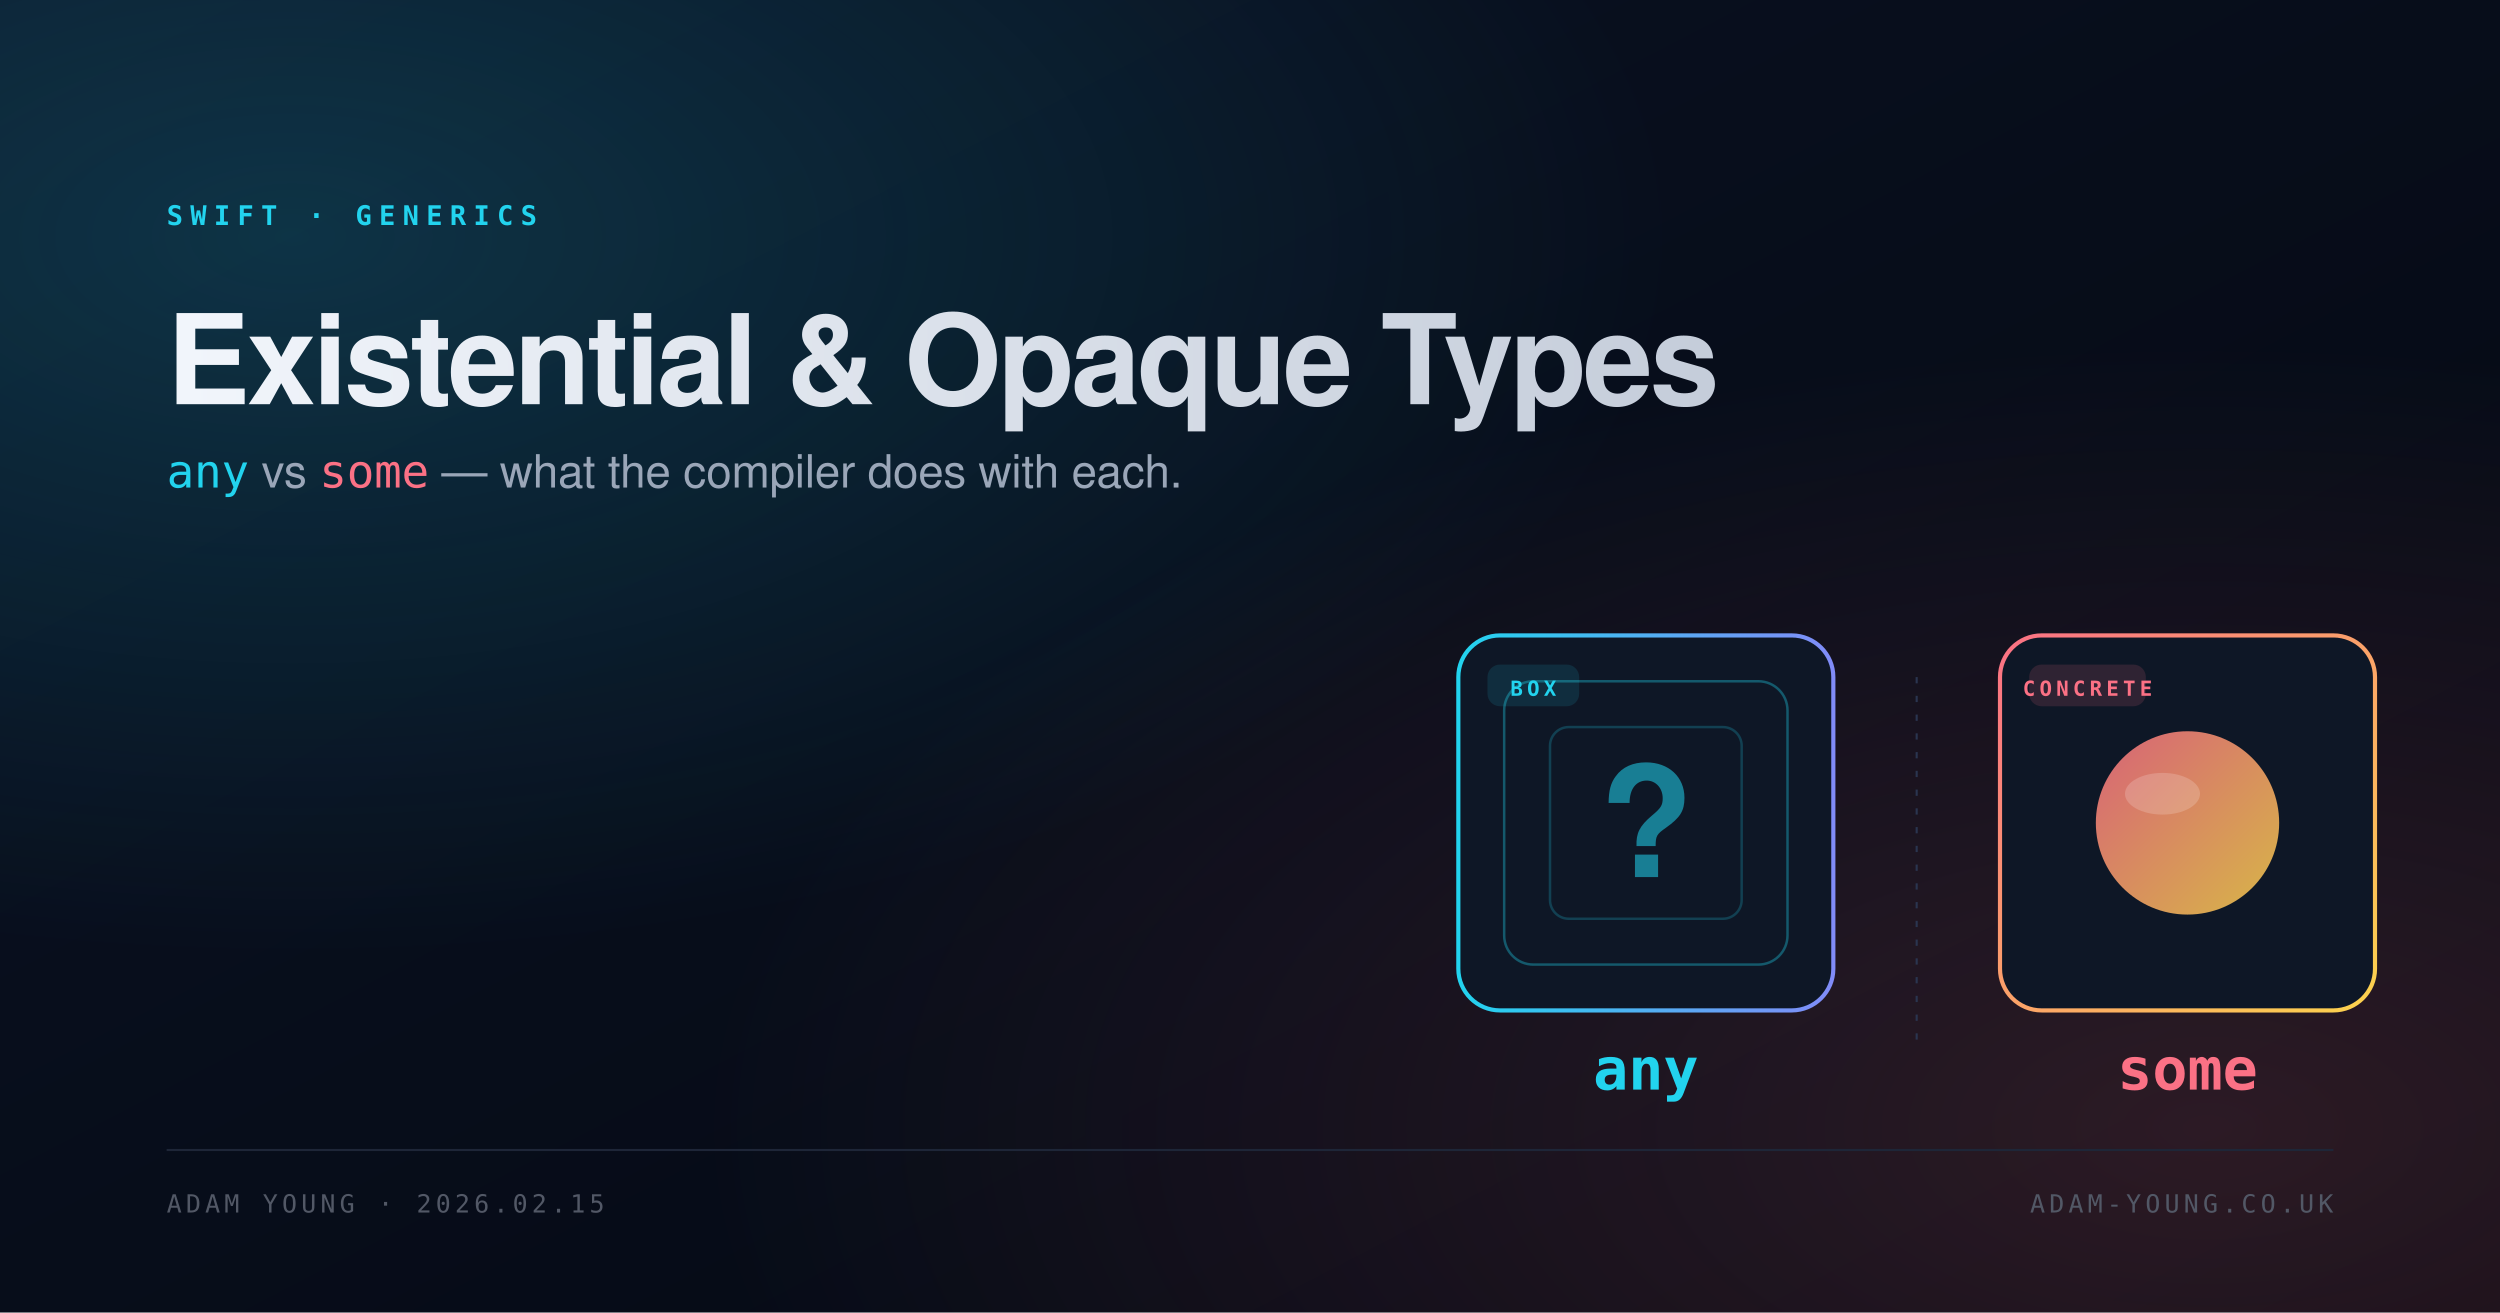
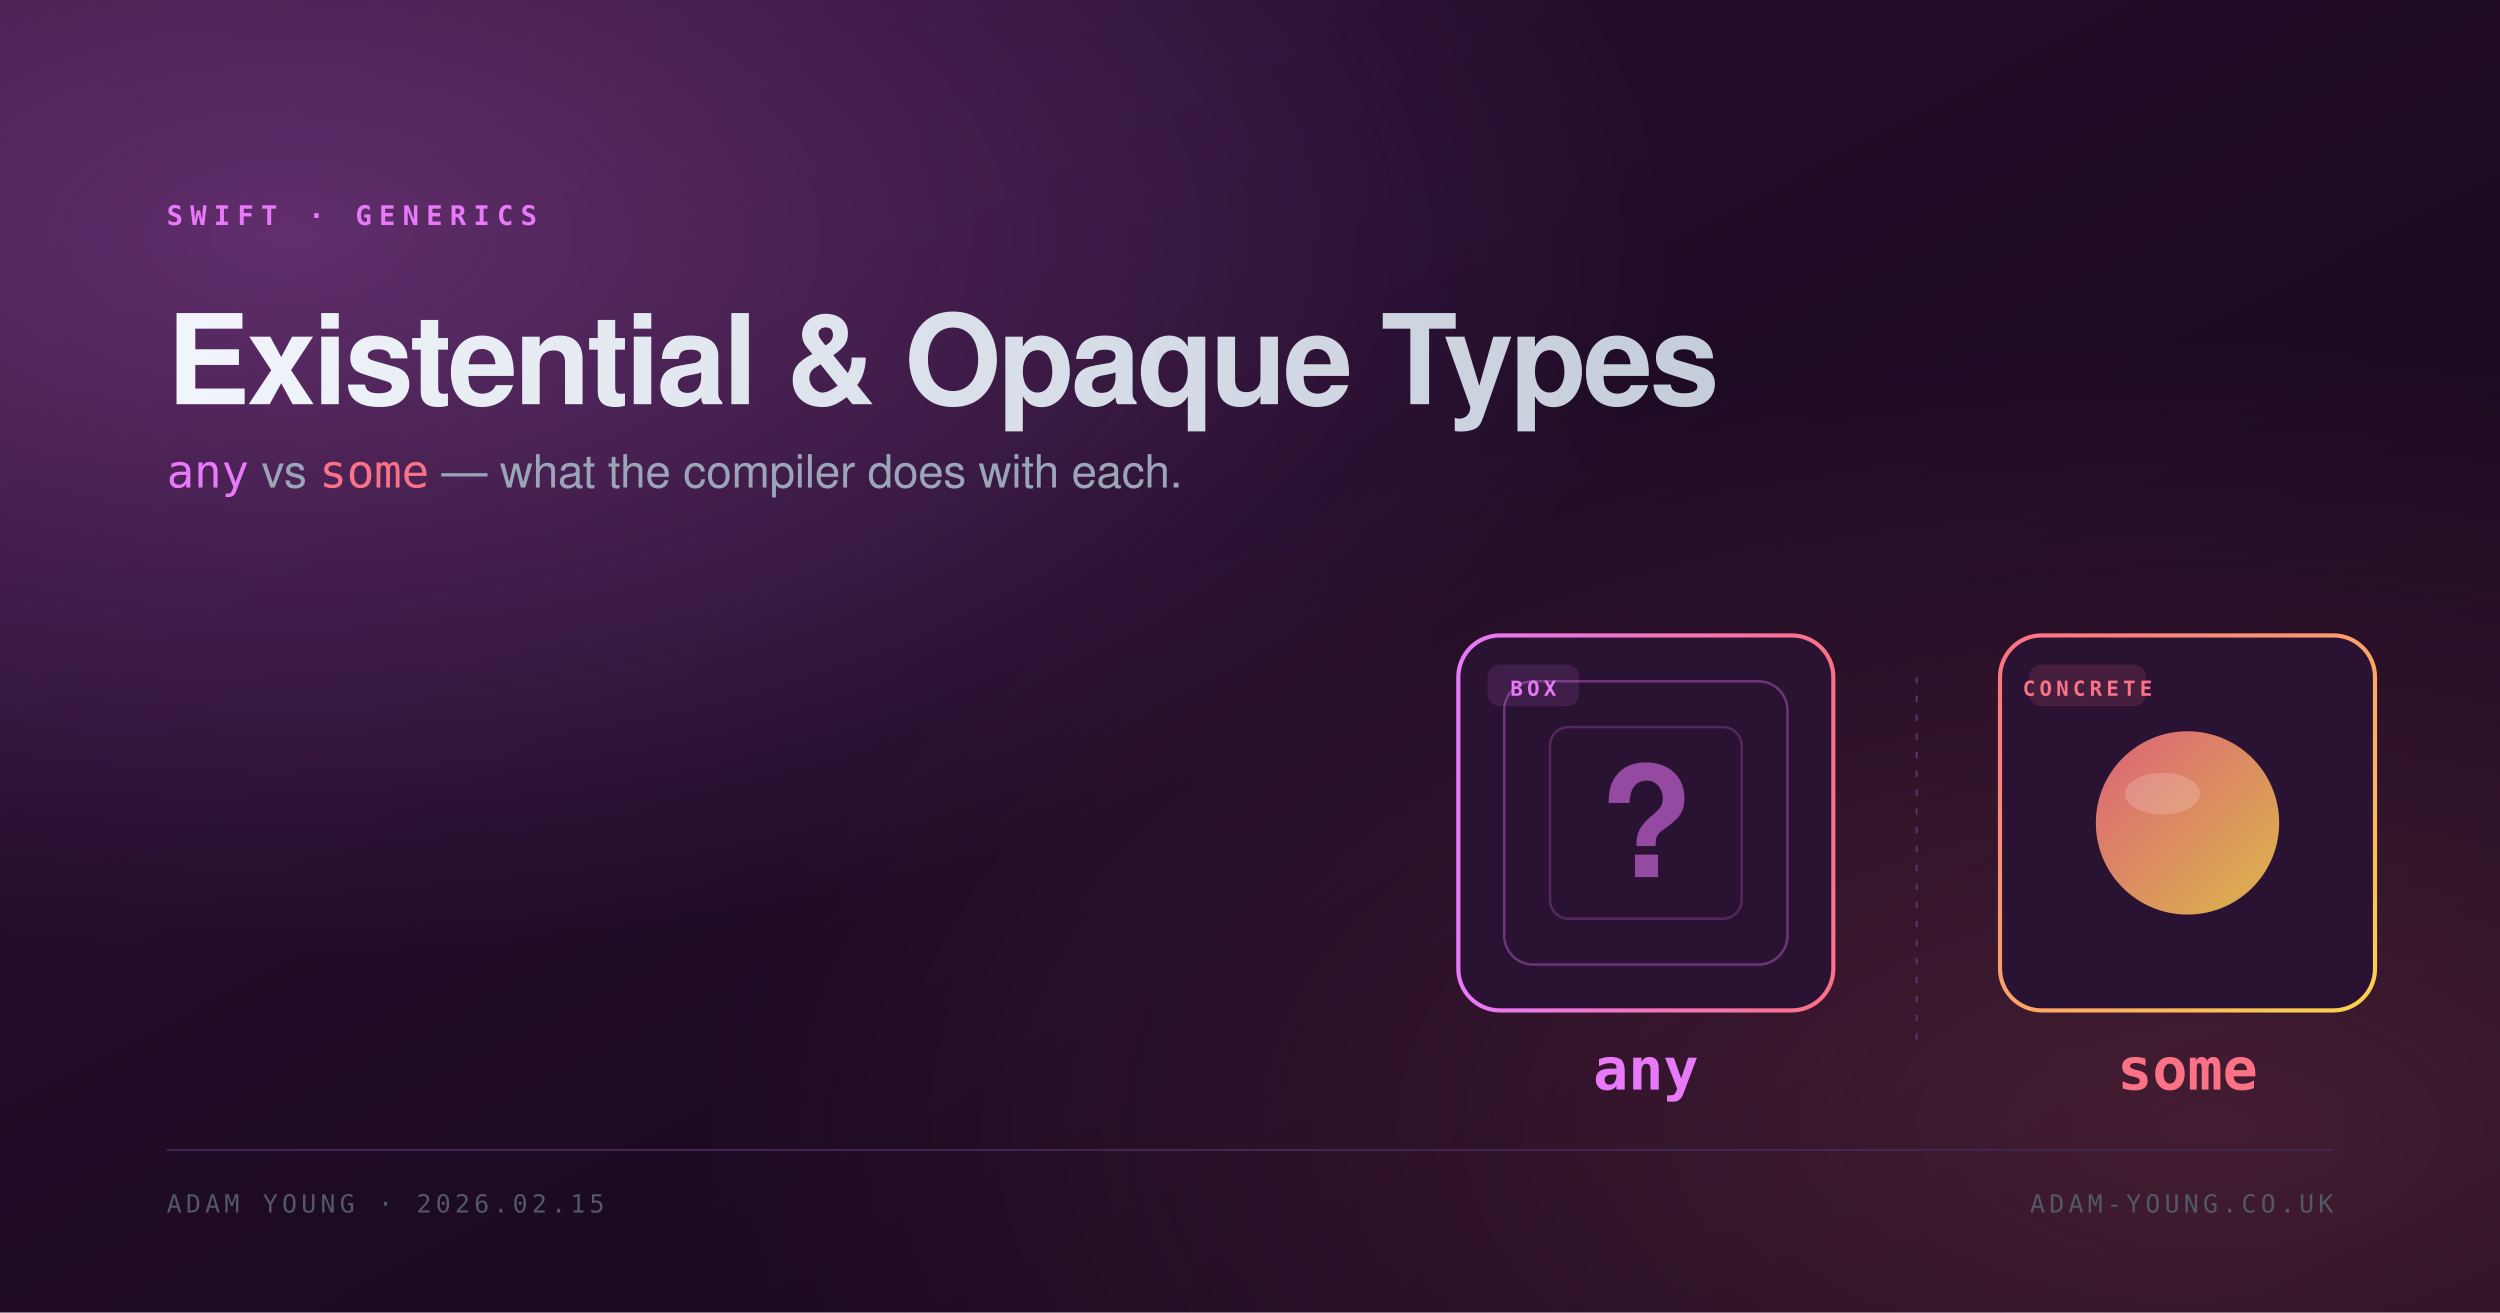
<svg xmlns="http://www.w3.org/2000/svg" viewBox="0 0 1200 630" role="img" aria-label="Existential and Opaque Types in Swift — two contrasting glyphs: a hollow box labelled 'any' and a frame containing a single filled disc labelled 'some'.">
  <defs>
    <linearGradient id="bg" x1="0%" y1="0%" x2="100%" y2="100%">
-       <stop offset="0%" stop-color="#0a1224" />
-       <stop offset="100%" stop-color="#040810" />
+       <stop offset="0%" stop-color="#2a0f33" />
+       <stop offset="100%" stop-color="#120618" />
    </linearGradient>
    <radialGradient id="aurora1" cx="12%" cy="18%" r="55%">
-       <stop offset="0%" stop-color="#22d3ee" stop-opacity="0.18" />
-       <stop offset="100%" stop-color="#22d3ee" stop-opacity="0" />
+       <stop offset="0%" stop-color="#e879f9" stop-opacity="0.30" />
+       <stop offset="100%" stop-color="#e879f9" stop-opacity="0" />
    </radialGradient>
    <radialGradient id="aurora2" cx="88%" cy="86%" r="60%">
-       <stop offset="0%" stop-color="#fb7185" stop-opacity="0.16" />
+       <stop offset="0%" stop-color="#fb7185" stop-opacity="0.20" />
      <stop offset="100%" stop-color="#fb7185" stop-opacity="0" />
    </radialGradient>
    <linearGradient id="title" x1="0%" y1="0%" x2="100%" y2="0%">
      <stop offset="0%" stop-color="#f1f5fb" />
      <stop offset="100%" stop-color="#c5cdda" />
    </linearGradient>
    <linearGradient id="accent" x1="0%" y1="0%" x2="100%" y2="0%">
-       <stop offset="0%" stop-color="#22d3ee" />
-       <stop offset="100%" stop-color="#818cf8" />
+       <stop offset="0%" stop-color="#e879f9" />
+       <stop offset="100%" stop-color="#fb7185" />
    </linearGradient>
    <linearGradient id="some-grad" x1="0%" y1="0%" x2="100%" y2="100%">
      <stop offset="0%" stop-color="#fb7185" />
      <stop offset="100%" stop-color="#fcd34d" />
    </linearGradient>
  </defs>
  <rect width="1200" height="630" fill="url(#bg)" />
  <rect width="1200" height="630" fill="url(#aurora1)" />
  <rect width="1200" height="630" fill="url(#aurora2)" />
  <line x1="80" y1="82" x2="142" y2="82" stroke="url(#accent)" stroke-width="2" stroke-linecap="round" />
-   <text x="80" y="108" font-family="ui-monospace, SF Mono, Menlo, monospace" font-size="13" font-weight="600" fill="#22d3ee" letter-spacing="3.5">SWIFT  ·  GENERICS</text>
+   <text x="80" y="108" font-family="ui-monospace, SF Mono, Menlo, monospace" font-size="13" font-weight="600" fill="#e879f9" letter-spacing="3.5">SWIFT  ·  GENERICS</text>
  <text x="80" y="194" font-family="-apple-system, SF Pro Display, Helvetica, Arial, sans-serif" font-size="60" font-weight="700" fill="url(#title)" letter-spacing="-1.6">Existential &amp; Opaque Types</text>
  <text x="80" y="234" font-family="-apple-system, SF Pro Text, Helvetica, Arial, sans-serif" font-size="22" font-weight="400" fill="#9aa6b8" letter-spacing="-0.1">
-     <tspan font-family="ui-monospace, SF Mono, Menlo, monospace" fill="#22d3ee">any</tspan> vs <tspan font-family="ui-monospace, SF Mono, Menlo, monospace" fill="#fb7185">some</tspan> — what the compiler does with each.</text>
+     <tspan font-family="ui-monospace, SF Mono, Menlo, monospace" fill="#e879f9">any</tspan> vs <tspan font-family="ui-monospace, SF Mono, Menlo, monospace" fill="#fb7185">some</tspan> — what the compiler does with each.</text>
  <g transform="translate(700, 305)" fill="none">
    <g>
-       <rect x="0" y="0" width="180" height="180" rx="20" fill="#0e1726" stroke="url(#accent)" stroke-width="2" />
-       <rect x="22" y="22" width="136" height="136" rx="14" fill="none" stroke="#22d3ee" stroke-width="1.2" stroke-opacity="0.35" />
-       <rect x="44" y="44" width="92" height="92" rx="9" fill="none" stroke="#22d3ee" stroke-width="1.2" stroke-opacity="0.22" />
-       <text x="90" y="116" text-anchor="middle" font-family="-apple-system, SF Pro Display, Helvetica, Arial, sans-serif" font-size="74" font-weight="700" fill="#22d3ee" fill-opacity="0.55">?</text>
-       <rect x="14" y="14" width="44" height="20" rx="6" fill="#22d3ee" fill-opacity="0.12" />
-       <text x="36" y="29" text-anchor="middle" font-family="ui-monospace, SF Mono, Menlo, monospace" font-size="10" font-weight="700" fill="#22d3ee" letter-spacing="2">BOX</text>
+       <rect x="0" y="0" width="180" height="180" rx="20" fill="#2a1233" stroke="url(#accent)" stroke-width="2" />
+       <rect x="22" y="22" width="136" height="136" rx="14" fill="none" stroke="#e879f9" stroke-width="1.2" stroke-opacity="0.35" />
+       <rect x="44" y="44" width="92" height="92" rx="9" fill="none" stroke="#e879f9" stroke-width="1.2" stroke-opacity="0.22" />
+       <text x="90" y="116" text-anchor="middle" font-family="-apple-system, SF Pro Display, Helvetica, Arial, sans-serif" font-size="74" font-weight="700" fill="#e879f9" fill-opacity="0.55">?</text>
+       <rect x="14" y="14" width="44" height="20" rx="6" fill="#e879f9" fill-opacity="0.12" />
+       <text x="36" y="29" text-anchor="middle" font-family="ui-monospace, SF Mono, Menlo, monospace" font-size="10" font-weight="700" fill="#e879f9" letter-spacing="2">BOX</text>
    </g>
-     <text x="90" y="218" text-anchor="middle" font-family="ui-monospace, SF Mono, Menlo, monospace" font-size="28" font-weight="700" fill="#22d3ee" letter-spacing="0">any</text>
-     <line x1="220" y1="20" x2="220" y2="200" stroke="#2a3550" stroke-width="1" stroke-dasharray="3 6" />
+     <text x="90" y="218" text-anchor="middle" font-family="ui-monospace, SF Mono, Menlo, monospace" font-size="28" font-weight="700" fill="#e879f9" letter-spacing="0">any</text>
+     <line x1="220" y1="20" x2="220" y2="200" stroke="#5a3566" stroke-width="1" stroke-dasharray="3 6" />
    <g transform="translate(260, 0)">
-       <rect x="0" y="0" width="180" height="180" rx="20" fill="#0e1726" stroke="url(#some-grad)" stroke-width="2" />
+       <rect x="0" y="0" width="180" height="180" rx="20" fill="#2a1233" stroke="url(#some-grad)" stroke-width="2" />
      <circle cx="90" cy="90" r="44" fill="url(#some-grad)" fill-opacity="0.85" />
      <ellipse cx="78" cy="76" rx="18" ry="10" fill="#fff" fill-opacity="0.18" />
      <rect x="14" y="14" width="56" height="20" rx="6" fill="#fb7185" fill-opacity="0.14" />
      <text x="42" y="29" text-anchor="middle" font-family="ui-monospace, SF Mono, Menlo, monospace" font-size="10" font-weight="700" fill="#fb7185" letter-spacing="2">CONCRETE</text>
    </g>
    <text x="350" y="218" text-anchor="middle" font-family="ui-monospace, SF Mono, Menlo, monospace" font-size="28" font-weight="700" fill="#fb7185" letter-spacing="0">some</text>
  </g>
-   <line x1="80" y1="552" x2="1120" y2="552" stroke="#1e2638" stroke-width="1" />
+   <line x1="80" y1="552" x2="1120" y2="552" stroke="#43264f" stroke-width="1" />
  <text x="80" y="582" font-family="ui-monospace, SF Mono, Menlo, monospace" font-size="12" font-weight="500" fill="#525866" letter-spacing="2">ADAM YOUNG  ·  2026.02.15</text>
  <text x="1120" y="582" text-anchor="end" font-family="ui-monospace, SF Mono, Menlo, monospace" font-size="12" font-weight="500" fill="#525866" letter-spacing="2">ADAM-YOUNG.CO.UK</text>
</svg>
